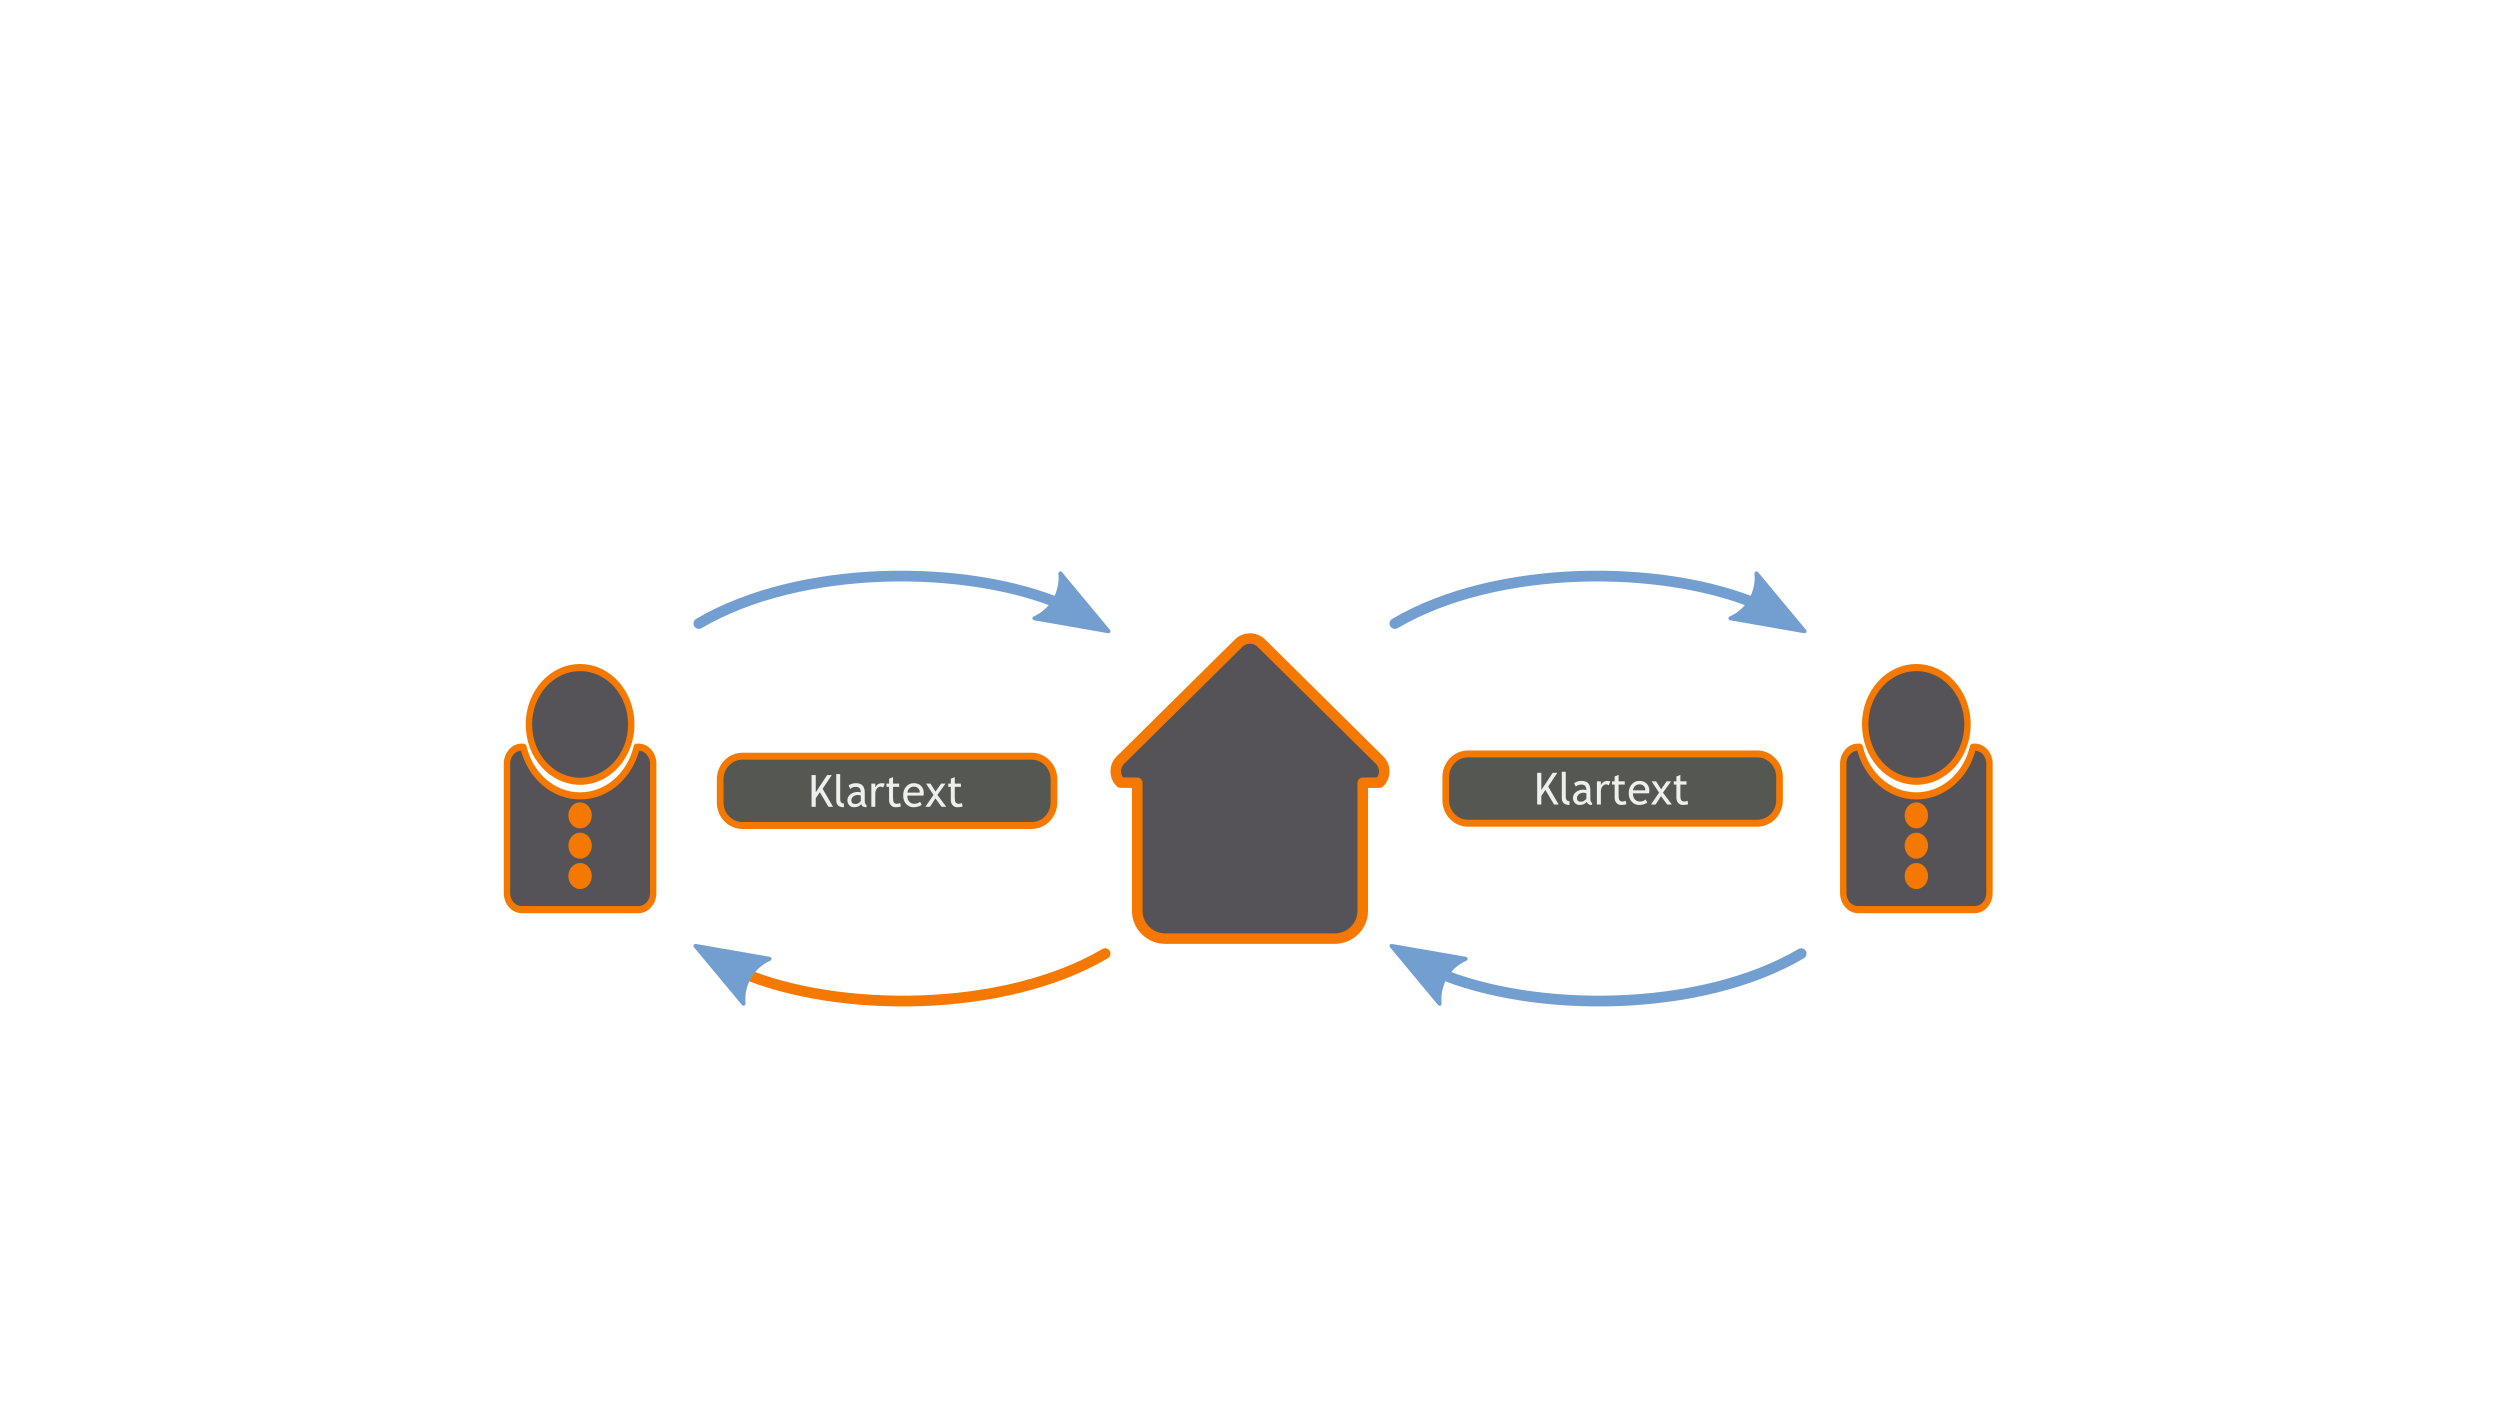
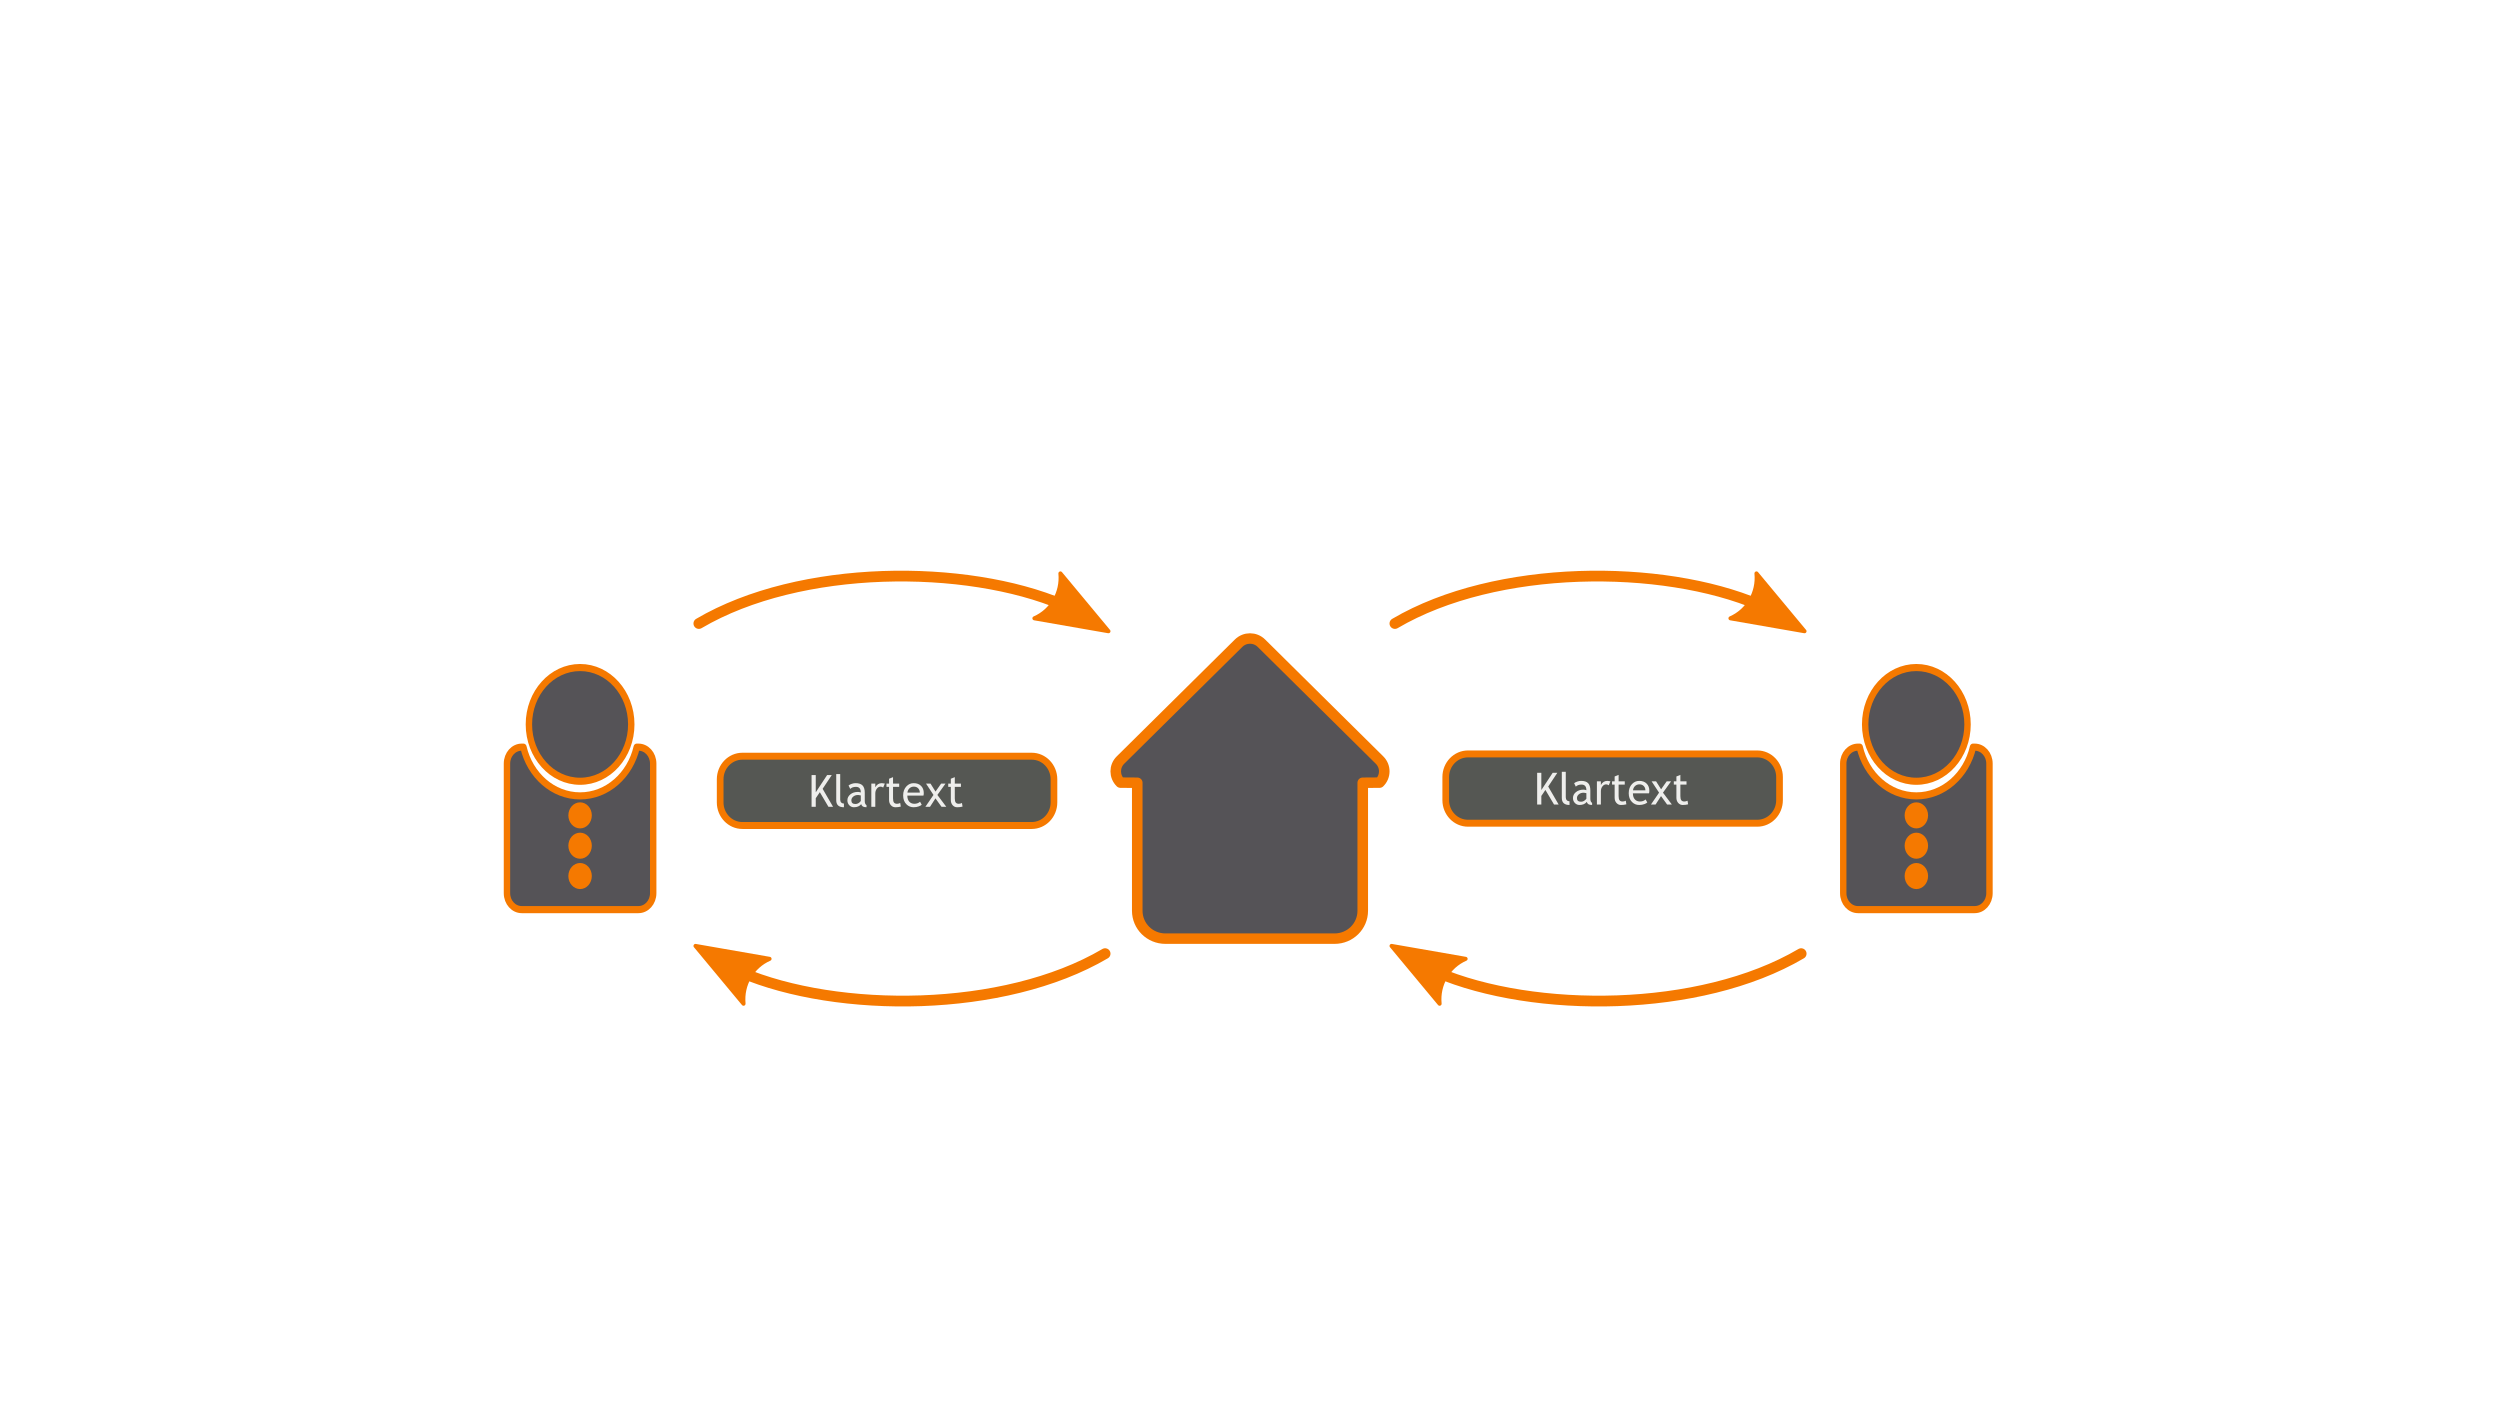
<svg xmlns="http://www.w3.org/2000/svg" width="1723.883" height="976.154" id="svg2" version="1.1">
  <defs id="defs4">
    <marker orient="auto" refY="0" refX="0" id="Arrow2Mend" style="overflow:visible">
      <path id="path3686" style="font-size:12px;fill-rule:evenodd;stroke-width:0.625;stroke-linejoin:round" d="M 8.719,4.034 -2.207,0.016 8.719,-4.002 c -1.745,2.372 -1.735,5.617 -6e-7,8.035 z" transform="scale(-0.6,-0.6)" />
    </marker>
    <marker orient="auto" refY="0" refX="0" id="Arrow2Send" style="overflow:visible">
      <path id="path3692" style="font-size:12px;fill-rule:evenodd;stroke-width:0.625;stroke-linejoin:round" d="M 8.719,4.034 -2.207,0.016 8.719,-4.002 c -1.745,2.372 -1.735,5.617 -6e-7,8.035 z" transform="matrix(-0.3,0,0,-0.3,0.69,0)" />
    </marker>
    <marker orient="auto" refY="0" refX="0" id="Arrow1Send" style="overflow:visible">
      <path id="path3674" d="M 0,0 5,-5 -12.5,0 5,5 0,0 z" style="fill-rule:evenodd;stroke:#000000;stroke-width:1pt;marker-start:none" transform="matrix(-0.2,0,0,-0.2,-1.2,0)" />
    </marker>
    <marker orient="auto" refY="0" refX="0" id="Arrow2Mendt" style="overflow:visible">
      <path id="path4869" style="font-size:12px;fill:#f57900;fill-rule:evenodd;stroke:#f57900;stroke-width:0.625;stroke-linejoin:round" d="M 8.719,4.034 -2.207,0.016 8.719,-4.002 c -1.745,2.372 -1.735,5.617 -6e-7,8.035 z" transform="scale(-0.6,-0.6)" />
    </marker>
    <marker orient="auto" refY="0" refX="0" id="Arrow2MendtR" style="overflow:visible">
      <path id="path4943" style="font-size:12px;fill:#729fcf;fill-rule:evenodd;stroke:#729fcf;stroke-width:0.625;stroke-linejoin:round" d="M 8.719,4.034 -2.207,0.016 8.719,-4.002 c -1.745,2.372 -1.735,5.617 -6e-7,8.035 z" transform="scale(-0.6,-0.6)" />
    </marker>
    <marker orient="auto" refY="0" refX="0" id="Arrow2Mendtc" style="overflow:visible">
      <path id="path3722" style="font-size:12px;fill:#729fcf;fill-rule:evenodd;stroke:#729fcf;stroke-width:0.625;stroke-linejoin:round" d="M 8.719,4.034 -2.207,0.016 8.719,-4.002 c -1.745,2.372 -1.735,5.617 -6e-7,8.035 z" transform="scale(-0.6,-0.6)" />
    </marker>
    <marker orient="auto" refY="0" refX="0" id="Arrow2MendtcD" style="overflow:visible">
      <path id="path3944" style="font-size:12px;fill:#f57900;fill-rule:evenodd;stroke:#f57900;stroke-width:0.625;stroke-linejoin:round" d="M 8.719,4.034 -2.207,0.016 8.719,-4.002 c -1.745,2.372 -1.735,5.617 -6e-7,8.035 z" transform="scale(-0.6,-0.6)" />
    </marker>
    <marker orient="auto" refY="0" refX="0" id="Arrow2Mendtn" style="overflow:visible">
      <path id="path4043" style="font-size:12px;fill:#729fcf;fill-rule:evenodd;stroke:#729fcf;stroke-width:0.625;stroke-linejoin:round" d="M 8.719,4.034 -2.207,0.016 8.719,-4.002 c -1.745,2.372 -1.735,5.617 -6e-7,8.035 z" transform="scale(-0.6,-0.6)" />
    </marker>
    <marker orient="auto" refY="0" refX="0" id="Arrow2Mendtn2" style="overflow:visible">
      <path id="path4214" style="font-size:12px;fill:#f57900;fill-rule:evenodd;stroke:#f57900;stroke-width:0.625;stroke-linejoin:round" d="M 8.719,4.034 -2.207,0.016 8.719,-4.002 c -1.745,2.372 -1.735,5.617 -6e-7,8.035 z" transform="scale(-0.6,-0.6)" />
    </marker>
    <marker orient="auto" refY="0" refX="0" id="Arrow2MendtcDX" style="overflow:visible">
      <path id="path4467" style="font-size:12px;fill:#729fcf;fill-rule:evenodd;stroke:#729fcf;stroke-width:0.625;stroke-linejoin:round" d="M 8.719,4.034 -2.207,0.016 8.719,-4.002 c -1.745,2.372 -1.735,5.617 -6e-7,8.035 z" transform="scale(-0.6,-0.6)" />
    </marker>
    <marker style="overflow:visible" id="Arrow2Mendtc-3" refX="0" refY="0" orient="auto">
      <path transform="scale(-0.6,-0.6)" d="M 8.719,4.034 -2.207,0.016 8.719,-4.002 c -1.745,2.372 -1.735,5.617 -6e-7,8.035 z" style="font-size:12px;fill:#729fcf;fill-rule:evenodd;stroke:#729fcf;stroke-width:0.625;stroke-linejoin:round" id="path3722-2" />
    </marker>
    <marker style="overflow:visible" id="Arrow2MendtR-4" refX="0" refY="0" orient="auto">
      <path transform="scale(-0.6,-0.6)" d="M 8.719,4.034 -2.207,0.016 8.719,-4.002 c -1.745,2.372 -1.735,5.617 -6e-7,8.035 z" style="font-size:12px;fill:#729fcf;fill-rule:evenodd;stroke:#729fcf;stroke-width:0.625;stroke-linejoin:round" id="path4943-4" />
    </marker>
    <marker style="overflow:visible" id="Arrow2Mendt-7" refX="0" refY="0" orient="auto">
      <path transform="scale(-0.6,-0.6)" d="M 8.719,4.034 -2.207,0.016 8.719,-4.002 c -1.745,2.372 -1.735,5.617 -6e-7,8.035 z" style="font-size:12px;fill:#f57900;fill-rule:evenodd;stroke:#f57900;stroke-width:0.625;stroke-linejoin:round" id="path4869-1" />
    </marker>
    <marker style="overflow:visible" id="Arrow1Send-1" refX="0" refY="0" orient="auto">
      <path transform="matrix(-0.2,0,0,-0.2,-1.2,0)" style="fill-rule:evenodd;stroke:#000000;stroke-width:1pt;marker-start:none" d="M 0,0 5,-5 -12.5,0 5,5 0,0 z" id="path3674-4" />
    </marker>
    <marker style="overflow:visible" id="Arrow2Send-3" refX="0" refY="0" orient="auto">
      <path transform="matrix(-0.3,0,0,-0.3,0.69,0)" d="M 8.719,4.034 -2.207,0.016 8.719,-4.002 c -1.745,2.372 -1.735,5.617 -6e-7,8.035 z" style="font-size:12px;fill-rule:evenodd;stroke-width:0.625;stroke-linejoin:round" id="path3692-7" />
    </marker>
    <marker style="overflow:visible" id="Arrow2Mend-2" refX="0" refY="0" orient="auto">
      <path transform="scale(-0.6,-0.6)" d="M 8.719,4.034 -2.207,0.016 8.719,-4.002 c -1.745,2.372 -1.735,5.617 -6e-7,8.035 z" style="font-size:12px;fill-rule:evenodd;stroke-width:0.625;stroke-linejoin:round" id="path3686-2" />
    </marker>
    <marker orient="auto" refY="0" refX="0" id="Arrow2MendtcX" style="overflow:visible">
      <path id="path6162" style="font-size:12px;fill:#555753;fill-rule:evenodd;stroke:#555753;stroke-width:0.625;stroke-linejoin:round" d="M 8.719,4.034 -2.207,0.016 8.719,-4.002 c -1.745,2.372 -1.735,5.617 -6e-7,8.035 z" transform="scale(-0.6,-0.6)" />
    </marker>
    <marker orient="auto" refY="0" refX="0" id="Arrow2Mendtc4" style="overflow:visible">
      <path id="path5927" style="font-size:12px;fill:#729fcf;fill-rule:evenodd;stroke:#729fcf;stroke-width:0.625;stroke-linejoin:round" d="M 8.719,4.034 -2.207,0.016 8.719,-4.002 c -1.745,2.372 -1.735,5.617 -6e-7,8.035 z" transform="scale(-0.6,-0.6)" />
    </marker>
    <marker orient="auto" refY="0" refX="0" id="Arrow2MendtcY" style="overflow:visible">
      <path id="path5924" style="font-size:12px;fill:#555753;fill-rule:evenodd;stroke:#555753;stroke-width:0.625;stroke-linejoin:round" d="M 8.719,4.034 -2.207,0.016 8.719,-4.002 c -1.745,2.372 -1.735,5.617 -6e-7,8.035 z" transform="scale(-0.6,-0.6)" />
    </marker>
    <marker orient="auto" refY="0" refX="0" id="Arrow2MendtY" style="overflow:visible">
      <path id="path4555" style="font-size:12px;fill:#000000;fill-rule:evenodd;stroke:#000000;stroke-width:0.625;stroke-linejoin:round" d="M 8.719,4.034 -2.207,0.016 8.719,-4.002 c -1.745,2.372 -1.735,5.617 -6e-7,8.035 z" transform="scale(-0.6,-0.6)" />
    </marker>
    <marker orient="auto" refY="0" refX="0" id="Arrow2Mendtc-7" style="overflow:visible">
      <path id="path3722-25" style="font-size:12px;fill:#729fcf;fill-rule:evenodd;stroke:#729fcf;stroke-width:0.625;stroke-linejoin:round" d="M 8.719,4.034 -2.207,0.016 8.719,-4.002 c -1.745,2.372 -1.735,5.617 -6e-7,8.035 z" transform="scale(-0.6,-0.6)" />
    </marker>
    <marker orient="auto" refY="0" refX="0" id="Arrow2MendtR-3" style="overflow:visible">
      <path id="path4943-5" style="font-size:12px;fill:#729fcf;fill-rule:evenodd;stroke:#729fcf;stroke-width:0.625;stroke-linejoin:round" d="M 8.719,4.034 -2.207,0.016 8.719,-4.002 c -1.745,2.372 -1.735,5.617 -6e-7,8.035 z" transform="scale(-0.6,-0.6)" />
    </marker>
    <marker orient="auto" refY="0" refX="0" id="Arrow2Mendt-0" style="overflow:visible">
      <path id="path4869-0" style="font-size:12px;fill:#f57900;fill-rule:evenodd;stroke:#f57900;stroke-width:0.625;stroke-linejoin:round" d="M 8.719,4.034 -2.207,0.016 8.719,-4.002 c -1.745,2.372 -1.735,5.617 -6e-7,8.035 z" transform="scale(-0.6,-0.6)" />
    </marker>
    <marker orient="auto" refY="0" refX="0" id="Arrow1Send-6" style="overflow:visible">
      <path id="path3674-3" d="M 0,0 5,-5 -12.5,0 5,5 0,0 z" style="fill-rule:evenodd;stroke:#000000;stroke-width:1pt;marker-start:none" transform="matrix(-0.2,0,0,-0.2,-1.2,0)" />
    </marker>
    <marker orient="auto" refY="0" refX="0" id="Arrow2Send-5" style="overflow:visible">
      <path id="path3692-3" style="font-size:12px;fill-rule:evenodd;stroke-width:0.625;stroke-linejoin:round" d="M 8.719,4.034 -2.207,0.016 8.719,-4.002 c -1.745,2.372 -1.735,5.617 -6e-7,8.035 z" transform="matrix(-0.3,0,0,-0.3,0.69,0)" />
    </marker>
    <marker orient="auto" refY="0" refX="0" id="Arrow2Mend-7" style="overflow:visible">
      <path id="path3686-1" style="font-size:12px;fill-rule:evenodd;stroke-width:0.625;stroke-linejoin:round" d="M 8.719,4.034 -2.207,0.016 8.719,-4.002 c -1.745,2.372 -1.735,5.617 -6e-7,8.035 z" transform="scale(-0.6,-0.6)" />
    </marker>
    <marker orient="auto" refY="0" refX="0" id="Arrow2Mendtc-2" style="overflow:visible">
      <path id="path3722-1" style="font-size:12px;fill:#729fcf;fill-rule:evenodd;stroke:#729fcf;stroke-width:0.625;stroke-linejoin:round" d="M 8.719,4.034 -2.207,0.016 8.719,-4.002 c -1.745,2.372 -1.735,5.617 -6e-7,8.035 z" transform="scale(-0.6,-0.6)" />
    </marker>
    <marker orient="auto" refY="0" refX="0" id="Arrow2Mendtc-6" style="overflow:visible">
      <path id="path3722-5" style="font-size:12px;fill:#729fcf;fill-rule:evenodd;stroke:#729fcf;stroke-width:0.625;stroke-linejoin:round" d="M 8.719,4.034 -2.207,0.016 8.719,-4.002 c -1.745,2.372 -1.735,5.617 -6e-7,8.035 z" transform="scale(-0.6,-0.6)" />
    </marker>
    <marker orient="auto" refY="0" refX="0" id="Arrow2Mendtc-9" style="overflow:visible">
      <path id="path3722-7" style="font-size:12px;fill:#729fcf;fill-rule:evenodd;stroke:#729fcf;stroke-width:0.625;stroke-linejoin:round" d="M 8.719,4.034 -2.207,0.016 8.719,-4.002 c -1.745,2.372 -1.735,5.617 -6e-7,8.035 z" transform="scale(-0.6,-0.6)" />
    </marker>
    <marker orient="auto" refY="0" refX="0" id="Arrow2Mendtca" style="overflow:visible">
      <path id="path5835" style="font-size:12px;fill:#f57900;fill-rule:evenodd;stroke:#f57900;stroke-width:0.625;stroke-linejoin:round" d="M 8.719,4.034 -2.207,0.016 8.719,-4.002 c -1.745,2.372 -1.735,5.617 -6e-7,8.035 z" transform="scale(-0.6,-0.6)" />
    </marker>
    <marker orient="auto" refY="0" refX="0" id="Arrow2Mendtca-5" style="overflow:visible">
      <path id="path5835-0" style="font-size:12px;fill:#f57900;fill-rule:evenodd;stroke:#f57900;stroke-width:0.625;stroke-linejoin:round" d="M 8.719,4.034 -2.207,0.016 8.719,-4.002 c -1.745,2.372 -1.735,5.617 -6e-7,8.035 z" transform="scale(-0.6,-0.6)" />
    </marker>
    <marker orient="auto" refY="0" refX="0" id="Arrow2Mendtca-3" style="overflow:visible">
      <path id="path5835-4" style="font-size:12px;fill:#f57900;fill-rule:evenodd;stroke:#f57900;stroke-width:0.625;stroke-linejoin:round" d="M 8.719,4.034 -2.207,0.016 8.719,-4.002 c -1.745,2.372 -1.735,5.617 -6e-7,8.035 z" transform="scale(-0.6,-0.6)" />
    </marker>
    <marker orient="auto" refY="0" refX="0" id="Arrow2Mendtca-4" style="overflow:visible">
      <path id="path5835-8" style="font-size:12px;fill:#f57900;fill-rule:evenodd;stroke:#f57900;stroke-width:0.625;stroke-linejoin:round" d="M 8.719,4.034 -2.207,0.016 8.719,-4.002 c -1.745,2.372 -1.735,5.617 -6e-7,8.035 z" transform="scale(-0.6,-0.6)" />
    </marker>
    <marker orient="auto" refY="0" refX="0" id="Arrow2Mendtca-45" style="overflow:visible">
      <path id="path5835-7" style="font-size:12px;fill:#f57900;fill-rule:evenodd;stroke:#f57900;stroke-width:0.625;stroke-linejoin:round" d="M 8.719,4.034 -2.207,0.016 8.719,-4.002 c -1.745,2.372 -1.735,5.617 -6e-7,8.035 z" transform="scale(-0.6,-0.6)" />
    </marker>
    <marker orient="auto" refY="0" refX="0" id="Arrow2Mendtca-38" style="overflow:visible">
      <path id="path5835-2" style="font-size:12px;fill:#f57900;fill-rule:evenodd;stroke:#f57900;stroke-width:0.625;stroke-linejoin:round" d="M 8.719,4.034 -2.207,0.016 8.719,-4.002 c -1.745,2.372 -1.735,5.617 -6e-7,8.035 z" transform="scale(-0.6,-0.6)" />
    </marker>
    <marker style="overflow:visible" id="Arrow2Mendtc-5" refX="0" refY="0" orient="auto">
      <path transform="scale(-0.6,-0.6)" d="M 8.719,4.034 -2.207,0.016 8.719,-4.002 c -1.745,2.372 -1.735,5.617 -6e-7,8.035 z" style="font-size:12px;fill:#729fcf;fill-rule:evenodd;stroke:#729fcf;stroke-width:0.625;stroke-linejoin:round" id="path3722-76" />
    </marker>
    <marker orient="auto" refY="0" refX="0" id="Arrow2Mendtc-4" style="overflow:visible">
      <path id="path3722-8" style="font-size:12px;fill:#729fcf;fill-rule:evenodd;stroke:#729fcf;stroke-width:0.625;stroke-linejoin:round" d="M 8.719,4.034 -2.207,0.016 8.719,-4.002 c -1.745,2.372 -1.735,5.617 -6e-7,8.035 z" transform="scale(-0.6,-0.6)" />
    </marker>
    <marker orient="auto" refY="0" refX="0" id="Arrow2Mendtc-90" style="overflow:visible">
      <path id="path3722-54" style="font-size:12px;fill:#729fcf;fill-rule:evenodd;stroke:#729fcf;stroke-width:0.625;stroke-linejoin:round" d="M 8.719,4.034 -2.207,0.016 8.719,-4.002 c -1.745,2.372 -1.735,5.617 -6e-7,8.035 z" transform="scale(-0.6,-0.6)" />
    </marker>
    <marker orient="auto" refY="0" refX="0" id="Arrow2Mendtc-78" style="overflow:visible">
      <path id="path3722-4" style="font-size:12px;fill:#729fcf;fill-rule:evenodd;stroke:#729fcf;stroke-width:0.625;stroke-linejoin:round" d="M 8.719,4.034 -2.207,0.016 8.719,-4.002 c -1.745,2.372 -1.735,5.617 -6e-7,8.035 z" transform="scale(-0.6,-0.6)" />
    </marker>
    <marker orient="auto" refY="0" refX="0" id="Arrow2Mendtc-32" style="overflow:visible">
      <path id="path3722-0" style="font-size:12px;fill:#729fcf;fill-rule:evenodd;stroke:#729fcf;stroke-width:0.625;stroke-linejoin:round" d="M 8.719,4.034 -2.207,0.016 8.719,-4.002 c -1.745,2.372 -1.735,5.617 -6e-7,8.035 z" transform="scale(-0.6,-0.6)" />
    </marker>
    <marker orient="auto" refY="0" refX="0" id="Arrow2Mendtc-1" style="overflow:visible">
      <path id="path3722-9" style="font-size:12px;fill:#729fcf;fill-rule:evenodd;stroke:#729fcf;stroke-width:0.625;stroke-linejoin:round" d="M 8.719,4.034 -2.207,0.016 8.719,-4.002 c -1.745,2.372 -1.735,5.617 -6e-7,8.035 z" transform="scale(-0.6,-0.6)" />
    </marker>
    <marker orient="auto" refY="0" refX="0" id="Arrow2Mendtca-0" style="overflow:visible">
      <path id="path5835-45" style="font-size:12px;fill:#f57900;fill-rule:evenodd;stroke:#f57900;stroke-width:0.625;stroke-linejoin:round" d="M 8.719,4.034 -2.207,0.016 8.719,-4.002 c -1.745,2.372 -1.735,5.617 -6e-7,8.035 z" transform="scale(-0.6,-0.6)" />
    </marker>
+     <marker orient="auto" refY="0" refX="0" id="Arrow2MendtcD-2" style="overflow:visible">
+       <path id="path3944-8" style="font-size:12px;fill:#f57900;fill-rule:evenodd;stroke:#f57900;stroke-width:0.625;stroke-linejoin:round" d="M 8.719,4.034 -2.207,0.016 8.719,-4.002 c -1.745,2.372 -1.735,5.617 -6e-7,8.035 z" transform="scale(-0.6,-0.6)" />
+     </marker>
+     <marker orient="auto" refY="0" refX="0" id="Arrow2MendtcD-1" style="overflow:visible">
+       <path id="path3944-2" style="font-size:12px;fill:#f57900;fill-rule:evenodd;stroke:#f57900;stroke-width:0.625;stroke-linejoin:round" d="M 8.719,4.034 -2.207,0.016 8.719,-4.002 c -1.745,2.372 -1.735,5.617 -6e-7,8.035 z" transform="scale(-0.6,-0.6)" />
+     </marker>
+     <marker orient="auto" refY="0" refX="0" id="Arrow2MendtcD-3" style="overflow:visible">
+       <path id="path3944-9" style="font-size:12px;fill:#f57900;fill-rule:evenodd;stroke:#f57900;stroke-width:0.625;stroke-linejoin:round" d="M 8.719,4.034 -2.207,0.016 8.719,-4.002 c -1.745,2.372 -1.735,5.617 -6e-7,8.035 z" transform="scale(-0.6,-0.6)" />
+     </marker>
  </defs>
  <g id="layer1" transform="translate(-886.3255,-1394.965)">
    <text id="text2876" y="271.051" x="3403.019" style="font-size:14px;font-style:normal;font-weight:normal;fill:#000000;fill-opacity:1;stroke:none;font-family:Bitstream Vera Sans" xml:space="preserve">
      <tspan y="271.051" x="3403.019" id="tspan2878" />
    </text>
    <g id="g3711" transform="matrix(0.6234239,0,0,0.6926055,2217.371,635.3013)">
      <path style="fill:#555357;fill-opacity:1;stroke:#f57900;stroke-width:7.077;stroke-linecap:round;stroke-linejoin:round;stroke-miterlimit:4;stroke-opacity:1;stroke-dasharray:none;stroke-dashoffset:0" d="m -1557.963,1840.672 c -9.059,0 -16.352,7.293 -16.352,16.352 l 0,129.048 c 0,9.059 7.293,16.352 16.352,16.352 l 129.048,0 c 9.059,0 16.352,-7.293 16.352,-16.352 l 0,-129.048 c 0,-9.059 -7.293,-16.352 -16.352,-16.352 l -1.87,0 c -7.181,27.909 -32.504,48.526 -62.654,48.526 -30.15,0 -55.473,-20.617 -62.654,-48.526 l -1.87,0 z" id="rect3911-6" />
      <path style="fill:#555357;fill-opacity:1;stroke:#f57900;stroke-width:10;stroke-linecap:round;stroke-linejoin:round;stroke-miterlimit:4;stroke-opacity:1;stroke-dasharray:none;stroke-dashoffset:0" id="path3923-5" d="m 160,-318.152 c 0,44.183 -35.817,80 -80,80 -44.183,0 -80,-35.817 -80,-80 0,-44.183 35.817,-80 80,-80 44.183,0 80,35.817 80,80 z" transform="matrix(0.7076672,0,0,0.7076672,-1550.052,2043.176)" />
      <g transform="matrix(1.166667,0,0,1.166667,-1550.391,1238.762)" id="g4924-7">
        <path style="fill:#f57900;fill-opacity:1;stroke:#f57900;stroke-width:7.5;stroke-linecap:round;stroke-linejoin:round;stroke-miterlimit:4;stroke-opacity:1;stroke-dasharray:none;stroke-dashoffset:0" id="path3935-8" d="m 150,-118.152 c 0,5.523 -4.477,10 -10,10 -5.523,0 -10,-4.477 -10,-10 0,-5.523 4.477,-10 10,-10 5.523,0 10,4.477 10,10 z" transform="matrix(0.8087626,0,0,0.8087626,-64.41044,669.7107)" />
        <path transform="matrix(0.8087626,0,0,0.8087626,-64.41044,695.591)" d="m 150,-118.152 c 0,5.523 -4.477,10 -10,10 -5.523,0 -10,-4.477 -10,-10 0,-5.523 4.477,-10 10,-10 5.523,0 10,4.477 10,10 z" id="path3937-1" style="fill:#f57900;fill-opacity:1;stroke:#f57900;stroke-width:7.5;stroke-linecap:round;stroke-linejoin:round;stroke-miterlimit:4;stroke-opacity:1;stroke-dasharray:none;stroke-dashoffset:0" />
        <path style="fill:#f57900;fill-opacity:1;stroke:#f57900;stroke-width:7.5;stroke-linecap:round;stroke-linejoin:round;stroke-miterlimit:4;stroke-opacity:1;stroke-dasharray:none;stroke-dashoffset:0" id="path3939-5" d="m 150,-118.152 c 0,5.523 -4.477,10 -10,10 -5.523,0 -10,-4.477 -10,-10 0,-5.523 4.477,-10 10,-10 5.523,0 10,4.477 10,10 z" transform="matrix(0.8087626,0,0,0.8087626,-64.41044,721.4714)" />
      </g>
    </g>
    <g id="g3738-9" transform="matrix(1.201603,0,0,1.188721,1411.284,969.3852)">
      <path id="rect2894-2" transform="matrix(0.8087626,0,0,0.8087626,-59.23291,674.5633)" d="m 420,66.562 c -2.924,0 -5.853,1.135 -8.094,3.375 l -83.812,83.812 c -4.481,4.481 -4.481,11.707 0,16.188 L 340,170.022 l 0,91.821 c 0,11.08 8.92,20 20,20 l 120,0 c 11.08,0 20,-8.92 20,-20 l 0,-91.821 11.906,-0.085 c 4.481,-4.481 4.481,-11.707 0,-16.188 L 428.094,69.938 C 425.853,67.697 422.924,66.562 420,66.562 z" style="fill:#555357;fill-opacity:1;stroke:#f57900;stroke-width:7.5;stroke-linecap:round;stroke-linejoin:round;stroke-miterlimit:4;stroke-opacity:1;stroke-dasharray:none;stroke-dashoffset:0" />
    </g>
    <g id="g3711-0" transform="matrix(0.6234239,0,0,0.6926055,3138.799,635.3013)">
      <path style="fill:#555357;fill-opacity:1;stroke:#f57900;stroke-width:7.077;stroke-linecap:round;stroke-linejoin:round;stroke-miterlimit:4;stroke-opacity:1;stroke-dasharray:none;stroke-dashoffset:0" d="m -1557.963,1840.672 c -9.059,0 -16.352,7.293 -16.352,16.352 l 0,129.048 c 0,9.059 7.293,16.352 16.352,16.352 l 129.048,0 c 9.059,0 16.352,-7.293 16.352,-16.352 l 0,-129.048 c 0,-9.059 -7.293,-16.352 -16.352,-16.352 l -1.87,0 c -7.181,27.909 -32.504,48.526 -62.654,48.526 -30.15,0 -55.473,-20.617 -62.654,-48.526 l -1.87,0 z" id="rect3911-6-5" />
      <path style="fill:#555357;fill-opacity:1;stroke:#f57900;stroke-width:10;stroke-linecap:round;stroke-linejoin:round;stroke-miterlimit:4;stroke-opacity:1;stroke-dasharray:none;stroke-dashoffset:0" id="path3923-5-93" d="m 160,-318.152 c 0,44.183 -35.817,80 -80,80 -44.183,0 -80,-35.817 -80,-80 0,-44.183 35.817,-80 80,-80 44.183,0 80,35.817 80,80 z" transform="matrix(0.7076672,0,0,0.7076672,-1550.052,2043.176)" />
      <g transform="matrix(1.166667,0,0,1.166667,-1550.391,1238.762)" id="g4924-7-0">
        <path style="fill:#f57900;fill-opacity:1;stroke:#f57900;stroke-width:7.5;stroke-linecap:round;stroke-linejoin:round;stroke-miterlimit:4;stroke-opacity:1;stroke-dasharray:none;stroke-dashoffset:0" id="path3935-8-4" d="m 150,-118.152 c 0,5.523 -4.477,10 -10,10 -5.523,0 -10,-4.477 -10,-10 0,-5.523 4.477,-10 10,-10 5.523,0 10,4.477 10,10 z" transform="matrix(0.8087626,0,0,0.8087626,-64.41044,669.7107)" />
        <path transform="matrix(0.8087626,0,0,0.8087626,-64.41044,695.591)" d="m 150,-118.152 c 0,5.523 -4.477,10 -10,10 -5.523,0 -10,-4.477 -10,-10 0,-5.523 4.477,-10 10,-10 5.523,0 10,4.477 10,10 z" id="path3937-1-3" style="fill:#f57900;fill-opacity:1;stroke:#f57900;stroke-width:7.5;stroke-linecap:round;stroke-linejoin:round;stroke-miterlimit:4;stroke-opacity:1;stroke-dasharray:none;stroke-dashoffset:0" />
        <path style="fill:#f57900;fill-opacity:1;stroke:#f57900;stroke-width:7.5;stroke-linecap:round;stroke-linejoin:round;stroke-miterlimit:4;stroke-opacity:1;stroke-dasharray:none;stroke-dashoffset:0" id="path3939-5-7" d="m 150,-118.152 c 0,5.523 -4.477,10 -10,10 -5.523,0 -10,-4.477 -10,-10 0,-5.523 4.477,-10 10,-10 5.523,0 10,4.477 10,10 z" transform="matrix(0.8087626,0,0,0.8087626,-64.41044,721.4714)" />
      </g>
    </g>
-     <path style="fill:none;stroke:#729fcf;stroke-width:7.422;stroke-linecap:round;stroke-linejoin:round;stroke-miterlimit:4;stroke-opacity:1;stroke-dasharray:none;marker-end:url(#Arrow2Mendtc)" d="m 1368.219,1824.902 c 69.997,-41.163 184.342,-41.163 251.043,-12.835 9.529,6.359 -19.058,-10.985 22.869,13.297" id="path3701" />
-     <path style="fill:none;stroke:#729fcf;stroke-width:7.422;stroke-linecap:round;stroke-linejoin:round;stroke-miterlimit:4;stroke-opacity:1;stroke-dasharray:none;marker-end:url(#Arrow2Mendtc)" d="m 1848.188,1824.902 c 69.997,-41.163 184.342,-41.163 251.043,-12.835 9.529,6.359 -19.058,-10.985 22.869,13.297" id="path3701-4" />
-     <path style="fill:none;stroke:#f57900;stroke-width:7.422;stroke-linecap:round;stroke-linejoin:round;stroke-miterlimit:4;stroke-opacity:1;stroke-dasharray:none;marker-end:url(#Arrow2Mendtc);opacity:1" d="m 1648.354,2052.558 c -69.997,41.163 -184.342,41.163 -251.043,12.835 -9.529,-6.359 19.058,10.985 -22.869,-13.297" id="path3701-9" />
-     <path style="fill:none;stroke:#729fcf;stroke-width:7.422;stroke-linecap:round;stroke-linejoin:round;stroke-miterlimit:4;stroke-opacity:1;stroke-dasharray:none;marker-end:url(#Arrow2Mendtc)" d="m 2128.322,2052.558 c -69.997,41.163 -184.342,41.163 -251.043,12.835 -9.529,-6.359 19.058,10.985 -22.869,-13.297" id="path3701-9-1" />
+     <path style="fill:none;stroke:#f57900;stroke-width:7.422;stroke-linecap:round;stroke-linejoin:round;stroke-miterlimit:4;stroke-opacity:1;stroke-dasharray:none;marker-end:url(#Arrow2MendtcD);opacity:1;marker-start:none" d="m 1648.354,2052.558 c -69.997,41.163 -184.342,41.163 -251.043,12.835 -9.529,-6.359 19.058,10.985 -22.869,-13.297" id="path3701-9" />
    <g transform="matrix(0.6146707,0,0,0.6380834,153.6798,878.5731)" id="g4214">
      <g transform="translate(2893.808,1299.125)" id="g3616-9">
        <rect style="fill:#555753;fill-opacity:1;stroke:#f57900;stroke-width:7.5;stroke-miterlimit:4;stroke-opacity:1;stroke-dasharray:none" id="rect3610-5-8-4" width="374.445" height="74.889" x="-80" y="324.901" ry="24.963" />
        <g style="font-size:14px;font-style:normal;font-weight:normal;fill:#eeeeec;fill-opacity:1;stroke:none;font-family:Bitstream Vera Sans" id="text3804-7">
          <path d="m 41.48,379.605 -9.68,-15.797 -4.57,6.492 0,9.305 -4.688,0 0,-34.336 4.688,0 0,18.68 12.75,-18.68 5.227,0 -10.266,14.883 11.719,19.453 -5.18,0" style="font-size:48px;font-variant:normal;font-stretch:normal;text-align:center;text-anchor:middle;fill:#eeeeec;font-family:Trebuchet MS;-inkscape-font-specification:Trebuchet MS" id="path3117" />
          <path d="m 50.199,372.503 0,-28.289 4.453,0 0,27.539 c -8e-6,1.344 0.383,2.406 1.148,3.188 0.781,0.766 1.797,1.148 3.047,1.148 l 0,3.984 c -5.766,0 -8.648,-2.523 -8.648,-7.57" style="font-size:48px;font-variant:normal;font-stretch:normal;text-align:center;text-anchor:middle;fill:#eeeeec;font-family:Trebuchet MS;-inkscape-font-specification:Trebuchet MS" id="path3119" />
          <path d="m 78.184,376.722 c -1.781,2.234 -4.508,3.352 -8.18,3.352 -1.969,0 -3.68,-0.711 -5.133,-2.133 -1.438,-1.438 -2.156,-3.219 -2.156,-5.344 -2e-6,-2.547 1.109,-4.695 3.328,-6.445 2.234,-1.766 5.078,-2.648 8.531,-2.648 0.937,10e-6 2,0.203 3.188,0.609 -1.7e-5,-4.062 -1.813,-6.094 -5.438,-6.094 -2.781,2e-5 -4.922,0.75 -6.422,2.25 l -1.875,-3.727 c 0.844,-0.687 2.008,-1.273 3.492,-1.758 1.5,-0.5 2.93,-0.75 4.289,-0.75 3.641,2e-5 6.281,0.828 7.922,2.484 1.656,1.656 2.484,4.289 2.484,7.898 l 0,9 c -2.2e-5,2.203 0.656,3.672 1.969,4.406 l 0,2.227 c -1.813,0 -3.172,-0.258 -4.078,-0.773 -0.891,-0.516 -1.531,-1.367 -1.922,-2.555 m -0.422,-9.445 c -1.406,-0.312 -2.391,-0.469 -2.953,-0.469 -2.25,2e-5 -4.086,0.578 -5.508,1.734 -1.422,1.156 -2.133,2.523 -2.133,4.102 -7e-6,2.609 1.539,3.914 4.617,3.914 2.25,1e-5 4.242,-1.07 5.977,-3.211 l 0,-6.07" style="font-size:48px;font-variant:normal;font-stretch:normal;text-align:center;text-anchor:middle;fill:#eeeeec;font-family:Trebuchet MS;-inkscape-font-specification:Trebuchet MS" id="path3121" />
          <path d="m 102.863,358.792 c -0.969,-0.672 -1.945,-1.008 -2.93,-1.008 -1.578,2e-5 -2.961,0.727 -4.148,2.18 -1.172,1.453 -1.758,3.203 -1.758,5.25 l 0,14.391 -4.453,0 0,-25.102 4.453,0 0,4.008 c 1.625,-2.984 4.039,-4.477 7.242,-4.477 0.797,2e-5 1.945,0.141 3.445,0.422 l -1.852,4.336" style="font-size:48px;font-variant:normal;font-stretch:normal;text-align:center;text-anchor:middle;fill:#eeeeec;font-family:Trebuchet MS;-inkscape-font-specification:Trebuchet MS" id="path3123" />
          <path d="m 109.473,358.019 -2.906,0 0,-3.516 2.906,0 0,-5.25 4.453,-1.711 0,6.961 6.891,0 0,3.516 -6.891,0 0,12.469 c -1e-5,2.109 0.352,3.609 1.055,4.5 0.719,0.891 1.867,1.336 3.445,1.336 1.141,0 2.32,-0.289 3.539,-0.867 l 0.656,3.914 c -1.844,0.469 -3.867,0.703 -6.07,0.703 -1.984,0 -3.664,-0.734 -5.039,-2.203 -1.359,-1.484 -2.039,-3.352 -2.039,-5.602 l 0,-14.25" style="font-size:48px;font-variant:normal;font-stretch:normal;text-align:center;text-anchor:middle;fill:#eeeeec;font-family:Trebuchet MS;-inkscape-font-specification:Trebuchet MS" id="path3125" />
          <path d="m 148.051,367.488 -18.094,0 c 0,2.938 0.805,5.195 2.414,6.773 1.422,1.375 3.25,2.062 5.484,2.062 2.547,0 4.672,-0.742 6.375,-2.227 l 1.875,3.211 c -0.688,0.688 -1.742,1.281 -3.164,1.781 -1.781,0.656 -3.766,0.984 -5.953,0.984 -3.156,0 -5.836,-1.07 -8.039,-3.211 -2.453,-2.359 -3.68,-5.531 -3.68,-9.516 0,-4.141 1.258,-7.461 3.773,-9.961 2.25,-2.234 4.914,-3.352 7.992,-3.352 3.578,2e-5 6.383,1.008 8.414,3.023 1.969,1.938 2.953,4.508 2.953,7.711 -2e-5,0.984 -0.117,1.891 -0.352,2.719 m -10.805,-9.703 c -1.984,2e-5 -3.648,0.641 -4.992,1.922 -1.281,1.219 -2.008,2.734 -2.18,4.547 l 13.898,0 c -2e-5,-1.797 -0.563,-3.297 -1.688,-4.5 -1.234,-1.312 -2.914,-1.969 -5.039,-1.969" style="font-size:48px;font-variant:normal;font-stretch:normal;text-align:center;text-anchor:middle;fill:#eeeeec;font-family:Trebuchet MS;-inkscape-font-specification:Trebuchet MS" id="path3127" />
          <path d="m 168.348,379.605 -6.844,-9.141 -6.117,9.141 -5.203,0 9.117,-12.844 -8.367,-12.258 5.016,0 5.625,8.625 6.305,-8.625 4.922,0 -9.117,12.258 9.984,12.844 -5.32,0" style="font-size:48px;font-variant:normal;font-stretch:normal;text-align:center;text-anchor:middle;fill:#eeeeec;font-family:Trebuchet MS;-inkscape-font-specification:Trebuchet MS" id="path3129" />
          <path d="m 178.754,358.019 -2.906,0 0,-3.516 2.906,0 0,-5.25 4.453,-1.711 0,6.961 6.891,0 0,3.516 -6.891,0 0,12.469 c -1e-5,2.109 0.352,3.609 1.055,4.5 0.719,0.891 1.867,1.336 3.445,1.336 1.141,0 2.32,-0.289 3.539,-0.867 l 0.656,3.914 c -1.844,0.469 -3.867,0.703 -6.07,0.703 -1.984,0 -3.664,-0.734 -5.039,-2.203 -1.359,-1.484 -2.039,-3.352 -2.039,-5.602 l 0,-14.25" style="font-size:48px;font-variant:normal;font-stretch:normal;text-align:center;text-anchor:middle;fill:#eeeeec;font-family:Trebuchet MS;-inkscape-font-specification:Trebuchet MS" id="path3131" />
        </g>
      </g>
    </g>
    <g transform="matrix(0.6146707,0,0,0.6380834,-346.6448,880.1425)" id="g4214-0">
      <g transform="translate(2893.808,1299.125)" id="g3616-9-0">
        <rect style="fill:#555753;fill-opacity:1;stroke:#f57900;stroke-width:7.5;stroke-miterlimit:4;stroke-opacity:1;stroke-dasharray:none" id="rect3610-5-8-4-2" width="374.445" height="74.889" x="-80" y="324.901" ry="24.963" />
        <g style="font-size:14px;font-style:normal;font-weight:normal;fill:#eeeeec;fill-opacity:1;stroke:none;font-family:Bitstream Vera Sans" id="text3804-7-2">
          <path d="m 41.48,379.605 -9.68,-15.797 -4.57,6.492 0,9.305 -4.688,0 0,-34.336 4.688,0 0,18.68 12.75,-18.68 5.227,0 -10.266,14.883 11.719,19.453 -5.18,0" style="font-size:48px;font-variant:normal;font-stretch:normal;text-align:center;text-anchor:middle;fill:#eeeeec;font-family:Trebuchet MS;-inkscape-font-specification:Trebuchet MS" id="path3117-5" />
          <path d="m 50.199,372.503 0,-28.289 4.453,0 0,27.539 c -8e-6,1.344 0.383,2.406 1.148,3.188 0.781,0.766 1.797,1.148 3.047,1.148 l 0,3.984 c -5.766,0 -8.648,-2.523 -8.648,-7.57" style="font-size:48px;font-variant:normal;font-stretch:normal;text-align:center;text-anchor:middle;fill:#eeeeec;font-family:Trebuchet MS;-inkscape-font-specification:Trebuchet MS" id="path3119-7" />
          <path d="m 78.184,376.722 c -1.781,2.234 -4.508,3.352 -8.18,3.352 -1.969,0 -3.68,-0.711 -5.133,-2.133 -1.438,-1.438 -2.156,-3.219 -2.156,-5.344 -2e-6,-2.547 1.109,-4.695 3.328,-6.445 2.234,-1.766 5.078,-2.648 8.531,-2.648 0.937,10e-6 2,0.203 3.188,0.609 -1.7e-5,-4.062 -1.813,-6.094 -5.438,-6.094 -2.781,2e-5 -4.922,0.75 -6.422,2.25 l -1.875,-3.727 c 0.844,-0.687 2.008,-1.273 3.492,-1.758 1.5,-0.5 2.93,-0.75 4.289,-0.75 3.641,2e-5 6.281,0.828 7.922,2.484 1.656,1.656 2.484,4.289 2.484,7.898 l 0,9 c -2.2e-5,2.203 0.656,3.672 1.969,4.406 l 0,2.227 c -1.813,0 -3.172,-0.258 -4.078,-0.773 -0.891,-0.516 -1.531,-1.367 -1.922,-2.555 m -0.422,-9.445 c -1.406,-0.312 -2.391,-0.469 -2.953,-0.469 -2.25,2e-5 -4.086,0.578 -5.508,1.734 -1.422,1.156 -2.133,2.523 -2.133,4.102 -7e-6,2.609 1.539,3.914 4.617,3.914 2.25,1e-5 4.242,-1.07 5.977,-3.211 l 0,-6.07" style="font-size:48px;font-variant:normal;font-stretch:normal;text-align:center;text-anchor:middle;fill:#eeeeec;font-family:Trebuchet MS;-inkscape-font-specification:Trebuchet MS" id="path3121-3" />
          <path d="m 102.863,358.792 c -0.969,-0.672 -1.945,-1.008 -2.93,-1.008 -1.578,2e-5 -2.961,0.727 -4.148,2.18 -1.172,1.453 -1.758,3.203 -1.758,5.25 l 0,14.391 -4.453,0 0,-25.102 4.453,0 0,4.008 c 1.625,-2.984 4.039,-4.477 7.242,-4.477 0.797,2e-5 1.945,0.141 3.445,0.422 l -1.852,4.336" style="font-size:48px;font-variant:normal;font-stretch:normal;text-align:center;text-anchor:middle;fill:#eeeeec;font-family:Trebuchet MS;-inkscape-font-specification:Trebuchet MS" id="path3123-8" />
          <path d="m 109.473,358.019 -2.906,0 0,-3.516 2.906,0 0,-5.25 4.453,-1.711 0,6.961 6.891,0 0,3.516 -6.891,0 0,12.469 c -1e-5,2.109 0.352,3.609 1.055,4.5 0.719,0.891 1.867,1.336 3.445,1.336 1.141,0 2.32,-0.289 3.539,-0.867 l 0.656,3.914 c -1.844,0.469 -3.867,0.703 -6.07,0.703 -1.984,0 -3.664,-0.734 -5.039,-2.203 -1.359,-1.484 -2.039,-3.352 -2.039,-5.602 l 0,-14.25" style="font-size:48px;font-variant:normal;font-stretch:normal;text-align:center;text-anchor:middle;fill:#eeeeec;font-family:Trebuchet MS;-inkscape-font-specification:Trebuchet MS" id="path3125-6" />
          <path d="m 148.051,367.488 -18.094,0 c 0,2.938 0.805,5.195 2.414,6.773 1.422,1.375 3.25,2.062 5.484,2.062 2.547,0 4.672,-0.742 6.375,-2.227 l 1.875,3.211 c -0.688,0.688 -1.742,1.281 -3.164,1.781 -1.781,0.656 -3.766,0.984 -5.953,0.984 -3.156,0 -5.836,-1.07 -8.039,-3.211 -2.453,-2.359 -3.68,-5.531 -3.68,-9.516 0,-4.141 1.258,-7.461 3.773,-9.961 2.25,-2.234 4.914,-3.352 7.992,-3.352 3.578,2e-5 6.383,1.008 8.414,3.023 1.969,1.938 2.953,4.508 2.953,7.711 -2e-5,0.984 -0.117,1.891 -0.352,2.719 m -10.805,-9.703 c -1.984,2e-5 -3.648,0.641 -4.992,1.922 -1.281,1.219 -2.008,2.734 -2.18,4.547 l 13.898,0 c -2e-5,-1.797 -0.563,-3.297 -1.688,-4.5 -1.234,-1.312 -2.914,-1.969 -5.039,-1.969" style="font-size:48px;font-variant:normal;font-stretch:normal;text-align:center;text-anchor:middle;fill:#eeeeec;font-family:Trebuchet MS;-inkscape-font-specification:Trebuchet MS" id="path3127-8" />
          <path d="m 168.348,379.605 -6.844,-9.141 -6.117,9.141 -5.203,0 9.117,-12.844 -8.367,-12.258 5.016,0 5.625,8.625 6.305,-8.625 4.922,0 -9.117,12.258 9.984,12.844 -5.32,0" style="font-size:48px;font-variant:normal;font-stretch:normal;text-align:center;text-anchor:middle;fill:#eeeeec;font-family:Trebuchet MS;-inkscape-font-specification:Trebuchet MS" id="path3129-9" />
          <path d="m 178.754,358.019 -2.906,0 0,-3.516 2.906,0 0,-5.25 4.453,-1.711 0,6.961 6.891,0 0,3.516 -6.891,0 0,12.469 c -1e-5,2.109 0.352,3.609 1.055,4.5 0.719,0.891 1.867,1.336 3.445,1.336 1.141,0 2.32,-0.289 3.539,-0.867 l 0.656,3.914 c -1.844,0.469 -3.867,0.703 -6.07,0.703 -1.984,0 -3.664,-0.734 -5.039,-2.203 -1.359,-1.484 -2.039,-3.352 -2.039,-5.602 l 0,-14.25" style="font-size:48px;font-variant:normal;font-stretch:normal;text-align:center;text-anchor:middle;fill:#eeeeec;font-family:Trebuchet MS;-inkscape-font-specification:Trebuchet MS" id="path3131-6" />
        </g>
      </g>
    </g>
+     <path style="fill:none;stroke:#f57900;stroke-width:7.422;stroke-linecap:round;stroke-linejoin:round;stroke-miterlimit:4;stroke-opacity:1;stroke-dasharray:none;marker-start:none;marker-end:url(#Arrow2MendtcD)" d="m 2128.322,2052.558 c -69.997,41.163 -184.342,41.163 -251.043,12.835 -9.529,-6.359 19.058,10.985 -22.869,-13.297" id="path3701-9-0" />
+     <path style="fill:none;stroke:#f57900;stroke-width:7.422;stroke-linecap:round;stroke-linejoin:round;stroke-miterlimit:4;stroke-opacity:1;stroke-dasharray:none;marker-start:none;marker-end:url(#Arrow2MendtcD)" d="m 1368.219,1824.903 c 69.997,-41.163 184.342,-41.163 251.043,-12.835 9.529,6.359 -19.058,-10.985 22.869,13.297" id="path3701-9-2" />
+     <path style="fill:none;stroke:#f57900;stroke-width:7.422;stroke-linecap:round;stroke-linejoin:round;stroke-miterlimit:4;stroke-opacity:1;stroke-dasharray:none;marker-start:none;marker-end:url(#Arrow2MendtcD)" d="m 1848.188,1824.903 c 69.997,-41.163 184.342,-41.163 251.043,-12.835 9.529,6.359 -19.058,-10.985 22.869,13.297" id="path3701-9-2-7" />
  </g>
</svg>
